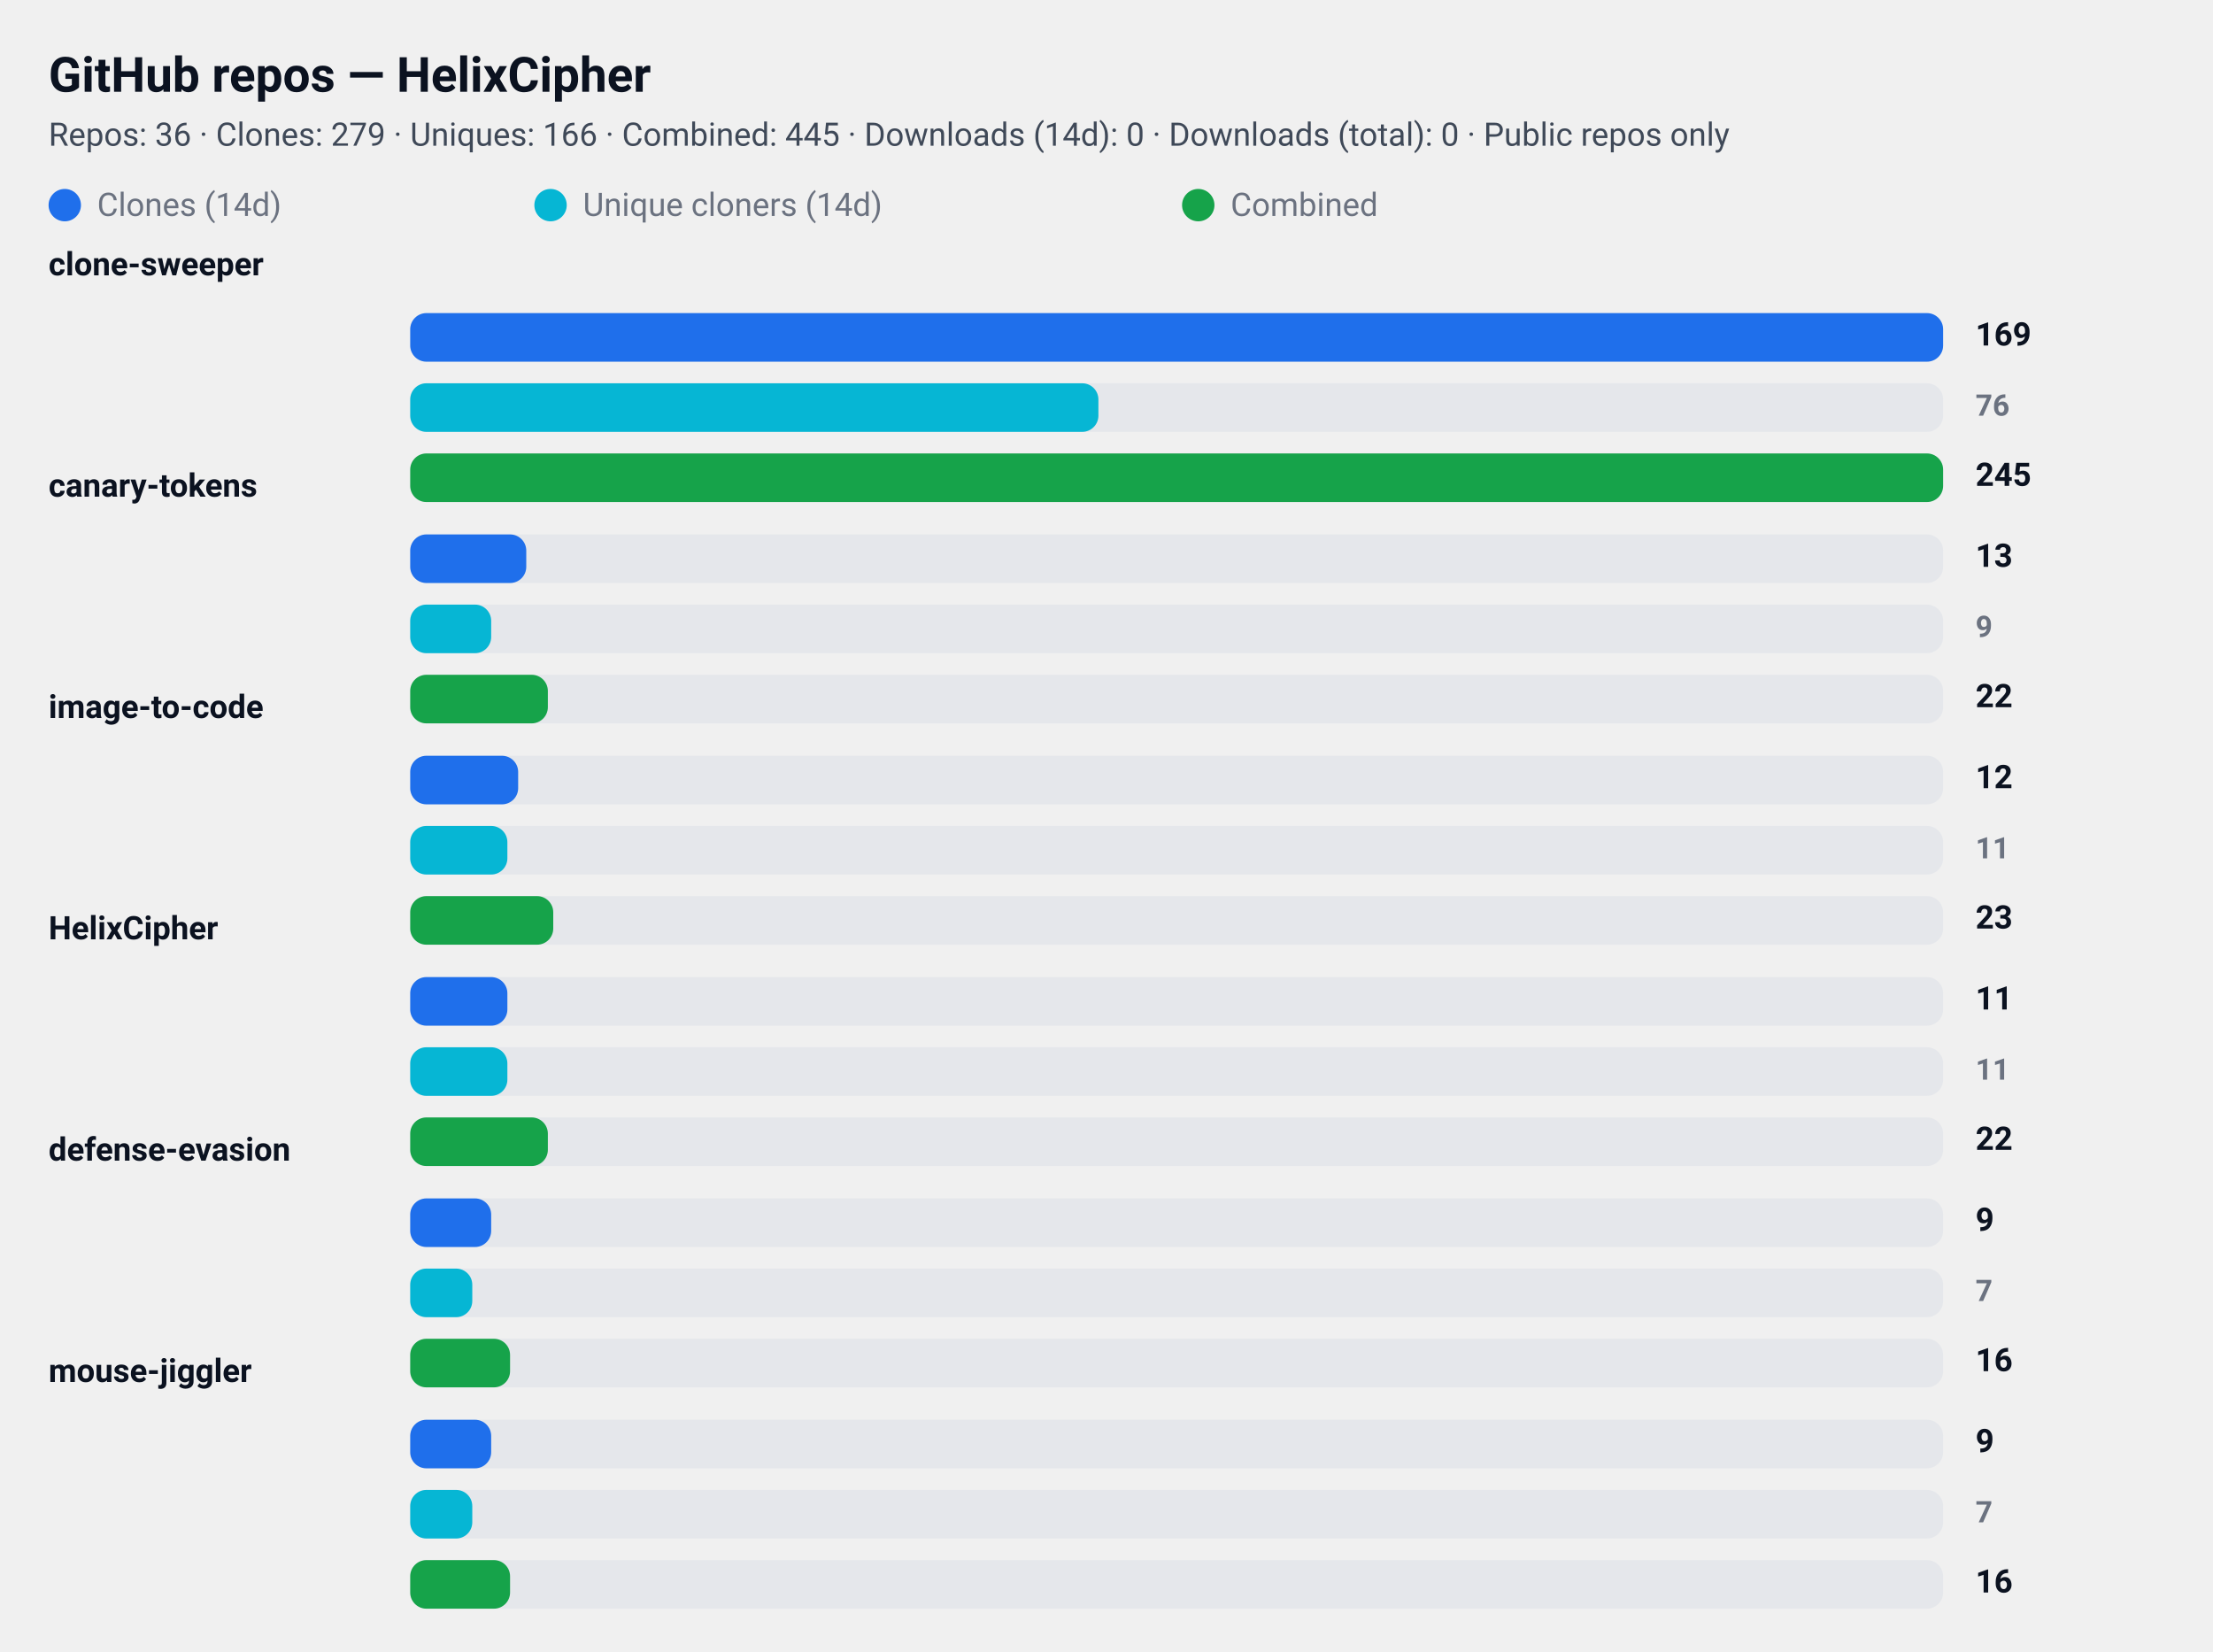
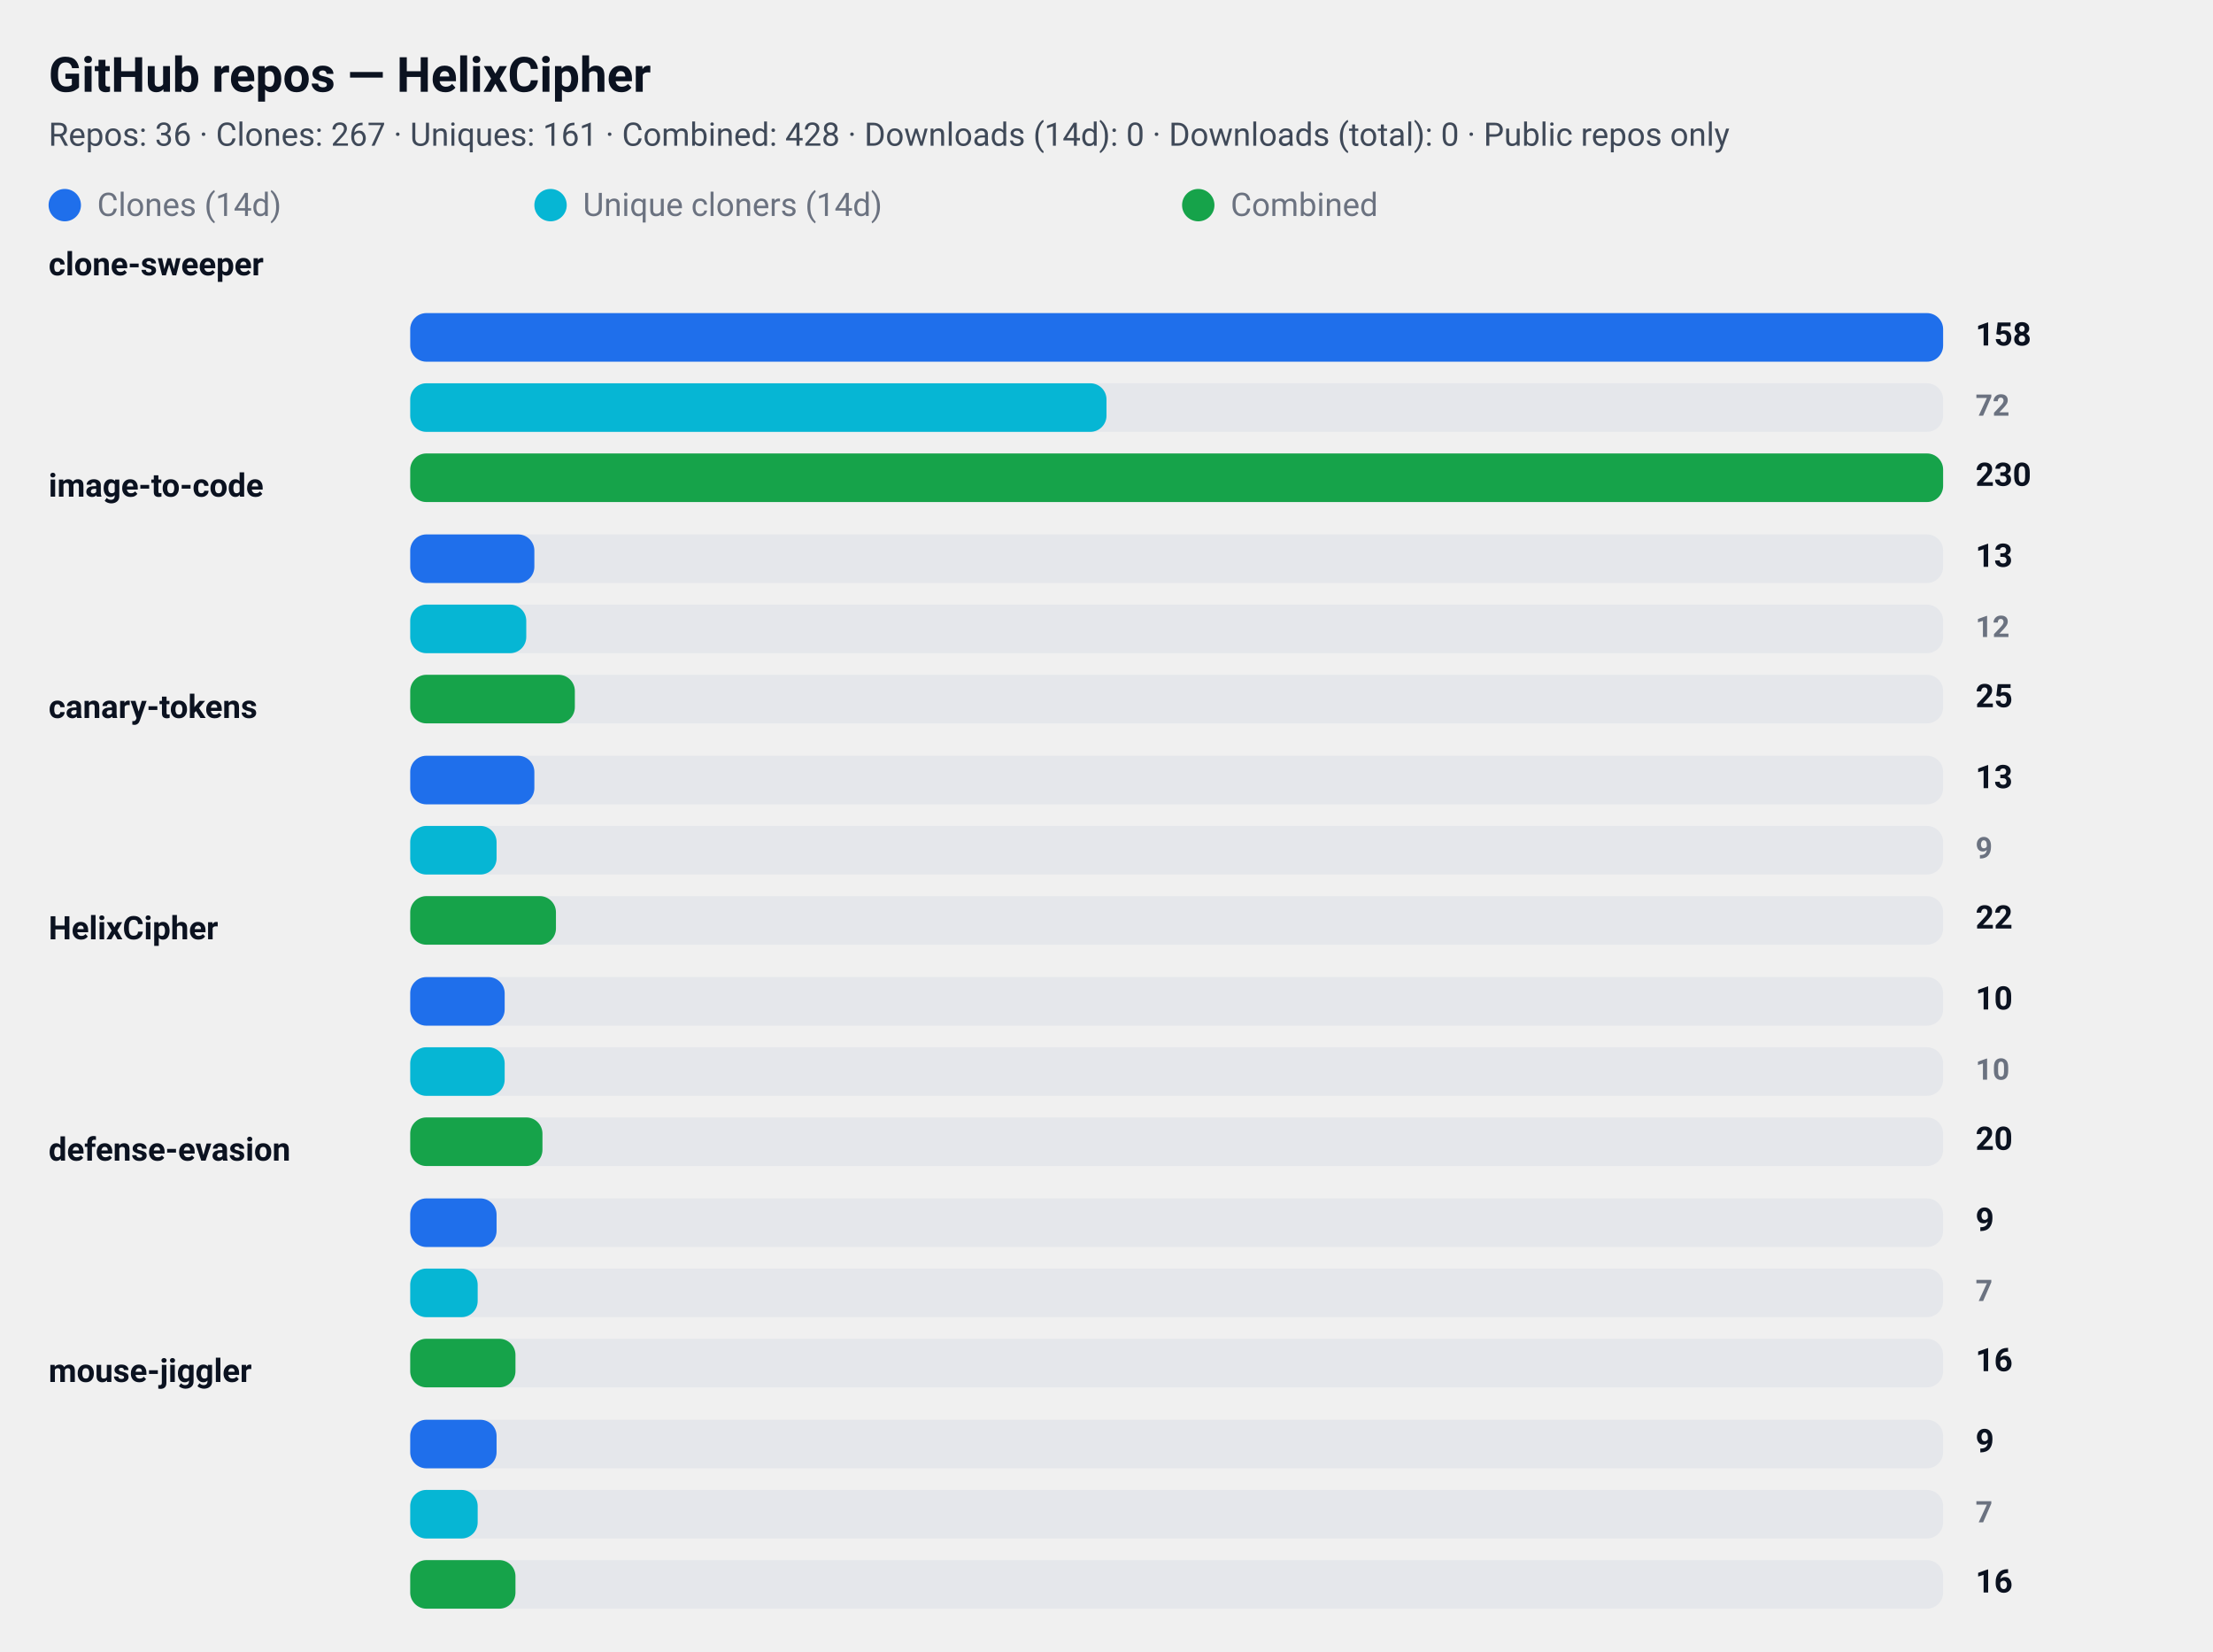
<svg xmlns="http://www.w3.org/2000/svg" width="820" height="612" viewBox="0 0 820 612" role="img" aria-label="GitHub repository clone statistics">
  <style>
  .card  { font-family: "Segoe UI", Roboto, "Helvetica Neue", Arial, sans-serif; }
  .title { font-weight: 700; font-size: 18px; fill: #0b1220; }
  .meta  { font-weight: 400; font-size: 12px; fill: #374151; opacity: 0.95; }
  .label { font-weight: 600; font-size: 12px; fill: #0b1220; }
  .count { font-weight: 700; font-size: 12px; fill: #0b1220; text-anchor: start; }
  .count-small { font-weight: 600; font-size: 11px; fill:#6b7280; text-anchor: start; }
  .muted { font-size:12px; fill:#6b7280; }

  .bar-clone { fill: #1f6feb; rx:6; }
  .bar-uniq  { fill: #06b6d4; rx:6; }
  .bar-comb  { fill: #16a34a; rx:6; }

  .bar-bg { fill: #e5e7eb; rx:6; }
  @media (prefers-color-scheme: dark) {
    .title, .meta, .label, .count, .count-small, .muted { fill: #ffffff; }
    .meta, .count-small { opacity: 0.9; }
  }
</style>
  <rect x="0" y="0" width="820" height="612" rx="12" fill="transparent" />
  <text x="18" y="34" class="title card">GitHub repos — HelixCipher</text>
-   <text x="18" y="54" class="meta card">Repos: 36 · Clones: 279 · Uniques: 166 · Combined: 445 · Downloads (14d): 0 · Downloads (total): 0 · Public repos only</text>
+   <text x="18" y="54" class="meta card">Repos: 36 · Clones: 267 · Uniques: 161 · Combined: 428 · Downloads (14d): 0 · Downloads (total): 0 · Public repos only</text>
  <g id="legend">
    <rect x="18" y="70" width="12" height="12" class="bar-clone" />
    <text x="36" y="80" class="muted card">Clones (14d)</text>
    <rect x="198" y="70" width="12" height="12" class="bar-uniq" />
    <text x="216" y="80" class="muted card">Unique cloners (14d)</text>
    <rect x="438" y="70" width="12" height="12" class="bar-comb" />
    <text x="456" y="80" class="muted card">Combined</text>
  </g>
  <text x="18" y="102" class="label card">clone-sweeper</text>
  <rect x="152" y="116" width="568" height="18" class="bar-bg" />
  <rect x="152" y="116" width="568" height="18" class="bar-clone" />
-   <text x="732" y="128" class="count card">169</text>
+   <text x="732" y="128" class="count card">158</text>
  <rect x="152" y="142" width="568" height="18" class="bar-bg" />
-   <rect x="152" y="142" width="255" height="18" class="bar-uniq" />
-   <text x="732" y="154" class="count-small card">76</text>
+   <rect x="152" y="142" width="258" height="18" class="bar-uniq" />
+   <text x="732" y="154" class="count-small card">72</text>
  <rect x="152" y="168" width="568" height="18" class="bar-bg" />
  <rect x="152" y="168" width="568" height="18" class="bar-comb" />
-   <text x="732" y="180" class="count card">245</text>
-   <text x="18" y="184" class="label card">canary-tokens</text>
+   <text x="732" y="180" class="count card">230</text>
+   <text x="18" y="184" class="label card">image-to-code</text>
  <rect x="152" y="198" width="568" height="18" class="bar-bg" />
-   <rect x="152" y="198" width="43" height="18" class="bar-clone" />
+   <rect x="152" y="198" width="46" height="18" class="bar-clone" />
  <text x="732" y="210" class="count card">13</text>
  <rect x="152" y="224" width="568" height="18" class="bar-bg" />
-   <rect x="152" y="224" width="30" height="18" class="bar-uniq" />
-   <text x="732" y="236" class="count-small card">9</text>
+   <rect x="152" y="224" width="43" height="18" class="bar-uniq" />
+   <text x="732" y="236" class="count-small card">12</text>
  <rect x="152" y="250" width="568" height="18" class="bar-bg" />
-   <rect x="152" y="250" width="51" height="18" class="bar-comb" />
-   <text x="732" y="262" class="count card">22</text>
-   <text x="18" y="266" class="label card">image-to-code</text>
+   <rect x="152" y="250" width="61" height="18" class="bar-comb" />
+   <text x="732" y="262" class="count card">25</text>
+   <text x="18" y="266" class="label card">canary-tokens</text>
  <rect x="152" y="280" width="568" height="18" class="bar-bg" />
-   <rect x="152" y="280" width="40" height="18" class="bar-clone" />
-   <text x="732" y="292" class="count card">12</text>
+   <rect x="152" y="280" width="46" height="18" class="bar-clone" />
+   <text x="732" y="292" class="count card">13</text>
  <rect x="152" y="306" width="568" height="18" class="bar-bg" />
-   <rect x="152" y="306" width="36" height="18" class="bar-uniq" />
-   <text x="732" y="318" class="count-small card">11</text>
+   <rect x="152" y="306" width="32" height="18" class="bar-uniq" />
+   <text x="732" y="318" class="count-small card">9</text>
  <rect x="152" y="332" width="568" height="18" class="bar-bg" />
-   <rect x="152" y="332" width="53" height="18" class="bar-comb" />
-   <text x="732" y="344" class="count card">23</text>
+   <rect x="152" y="332" width="54" height="18" class="bar-comb" />
+   <text x="732" y="344" class="count card">22</text>
  <text x="18" y="348" class="label card">HelixCipher</text>
  <rect x="152" y="362" width="568" height="18" class="bar-bg" />
-   <rect x="152" y="362" width="36" height="18" class="bar-clone" />
-   <text x="732" y="374" class="count card">11</text>
+   <rect x="152" y="362" width="35" height="18" class="bar-clone" />
+   <text x="732" y="374" class="count card">10</text>
  <rect x="152" y="388" width="568" height="18" class="bar-bg" />
-   <rect x="152" y="388" width="36" height="18" class="bar-uniq" />
-   <text x="732" y="400" class="count-small card">11</text>
+   <rect x="152" y="388" width="35" height="18" class="bar-uniq" />
+   <text x="732" y="400" class="count-small card">10</text>
  <rect x="152" y="414" width="568" height="18" class="bar-bg" />
-   <rect x="152" y="414" width="51" height="18" class="bar-comb" />
-   <text x="732" y="426" class="count card">22</text>
+   <rect x="152" y="414" width="49" height="18" class="bar-comb" />
+   <text x="732" y="426" class="count card">20</text>
  <text x="18" y="430" class="label card">defense-evasion</text>
  <rect x="152" y="444" width="568" height="18" class="bar-bg" />
-   <rect x="152" y="444" width="30" height="18" class="bar-clone" />
+   <rect x="152" y="444" width="32" height="18" class="bar-clone" />
  <text x="732" y="456" class="count card">9</text>
  <rect x="152" y="470" width="568" height="18" class="bar-bg" />
-   <rect x="152" y="470" width="23" height="18" class="bar-uniq" />
+   <rect x="152" y="470" width="25" height="18" class="bar-uniq" />
  <text x="732" y="482" class="count-small card">7</text>
  <rect x="152" y="496" width="568" height="18" class="bar-bg" />
-   <rect x="152" y="496" width="37" height="18" class="bar-comb" />
+   <rect x="152" y="496" width="39" height="18" class="bar-comb" />
  <text x="732" y="508" class="count card">16</text>
  <text x="18" y="512" class="label card">mouse-jiggler</text>
  <rect x="152" y="526" width="568" height="18" class="bar-bg" />
-   <rect x="152" y="526" width="30" height="18" class="bar-clone" />
+   <rect x="152" y="526" width="32" height="18" class="bar-clone" />
  <text x="732" y="538" class="count card">9</text>
  <rect x="152" y="552" width="568" height="18" class="bar-bg" />
-   <rect x="152" y="552" width="23" height="18" class="bar-uniq" />
+   <rect x="152" y="552" width="25" height="18" class="bar-uniq" />
  <text x="732" y="564" class="count-small card">7</text>
  <rect x="152" y="578" width="568" height="18" class="bar-bg" />
-   <rect x="152" y="578" width="37" height="18" class="bar-comb" />
+   <rect x="152" y="578" width="39" height="18" class="bar-comb" />
  <text x="732" y="590" class="count card">16</text>
</svg>
